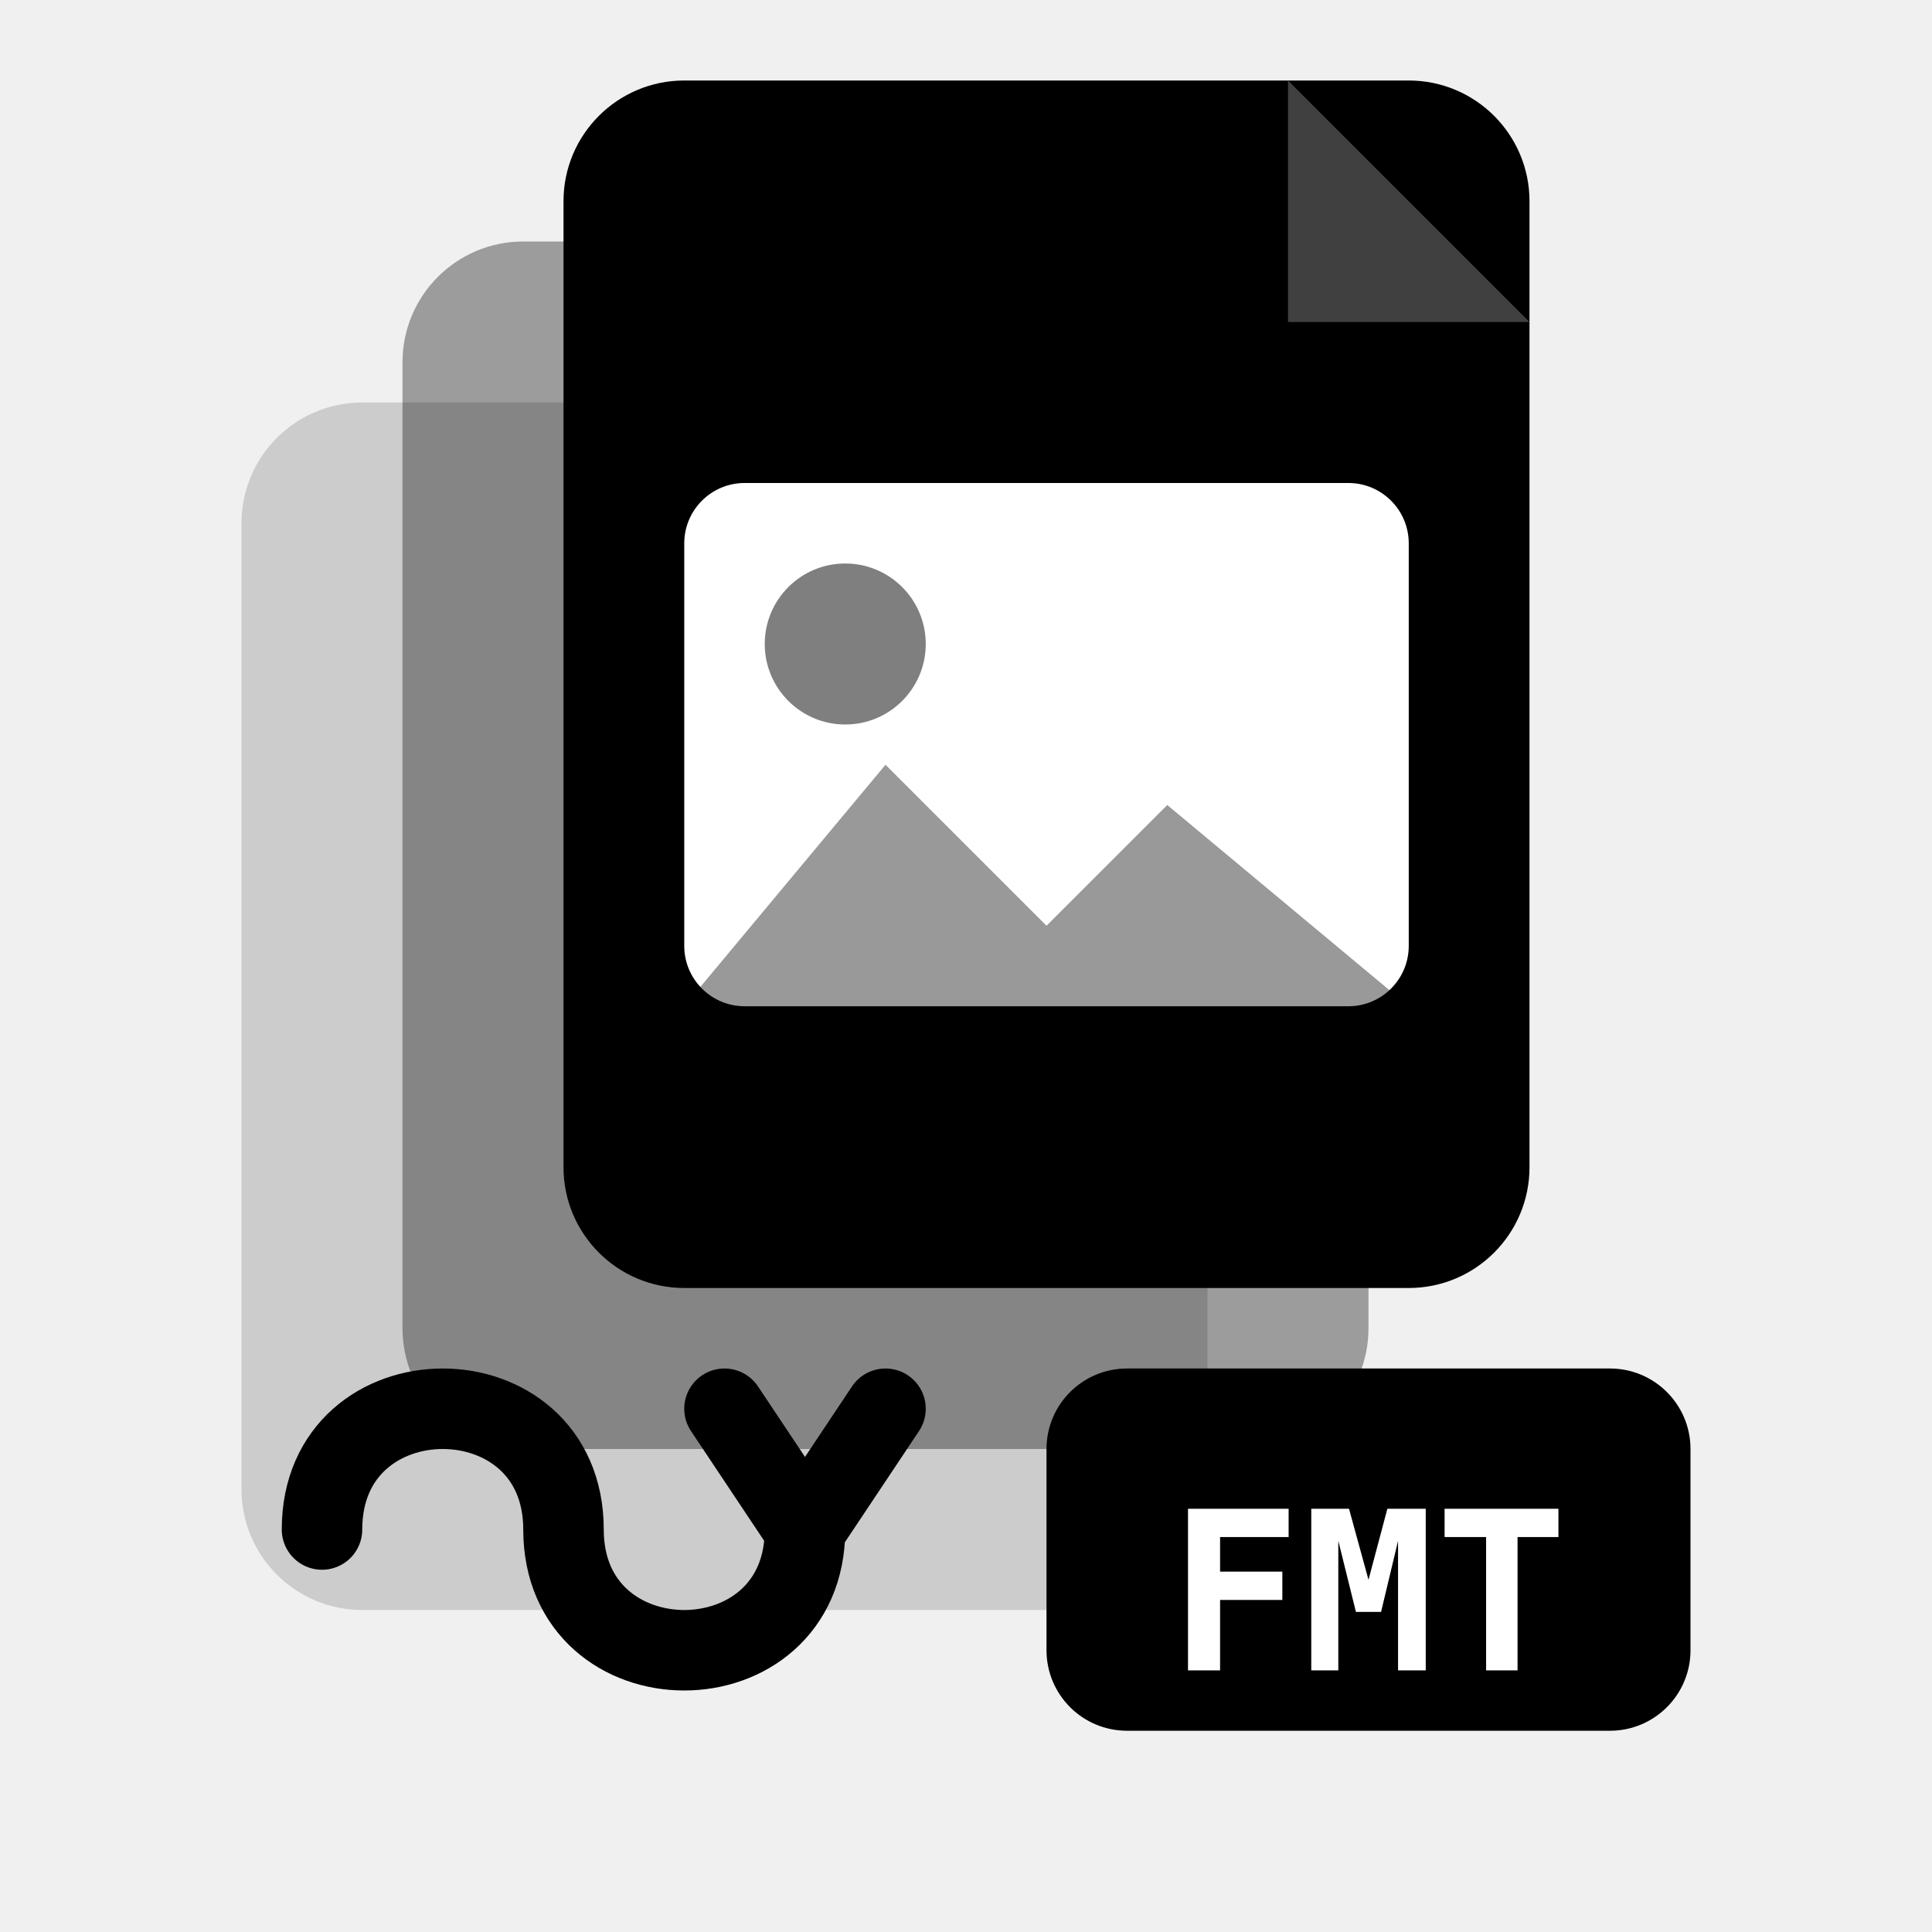
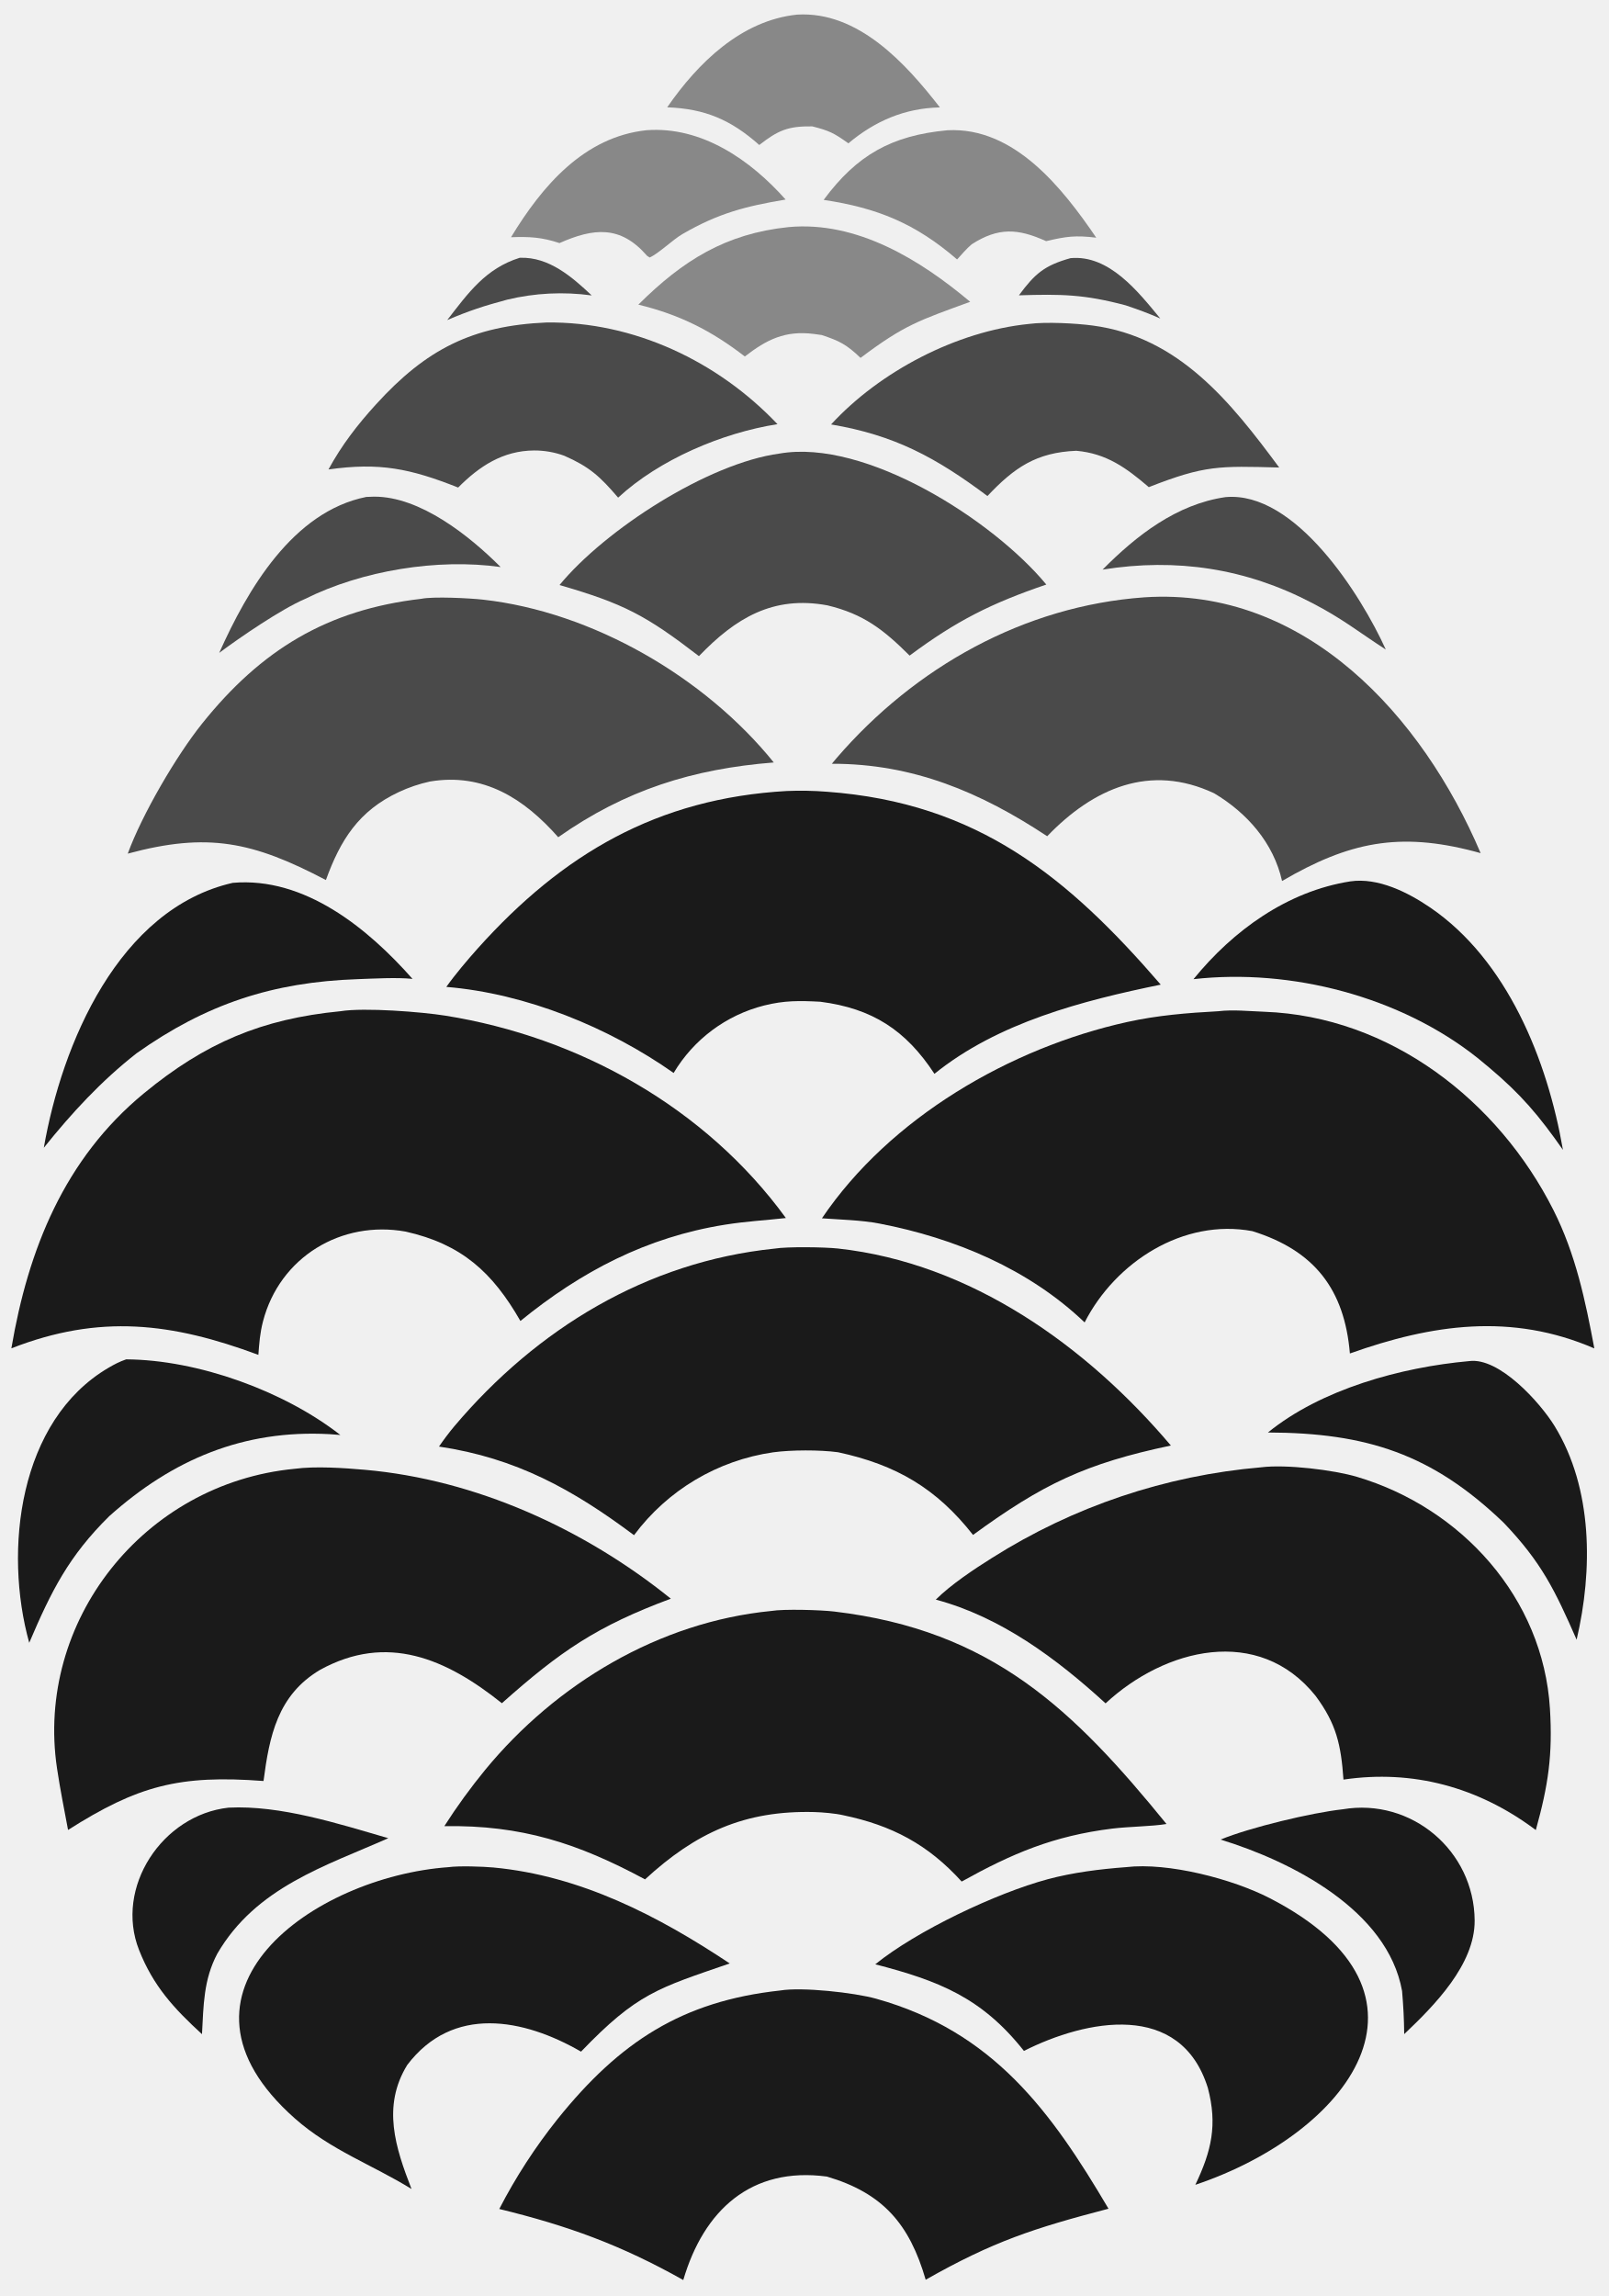
- <svg xmlns="http://www.w3.org/2000/svg" viewBox="0 0 48 48" fill="none">
-   <rect x="6" y="10" width="24" height="30" rx="3" fill="#000000" opacity="0.15" />
-   <rect x="10" y="6" width="24" height="30" rx="3" fill="#000000" opacity="0.35" />
-   <rect x="14" y="2" width="24" height="30" rx="3" fill="#000000" />
-   <path d="M32 2 L38 8 L32 8 Z" fill="#000000" />
-   <path d="M32 2 L38 8 H32 V2Z" fill="#ffffff" opacity="0.25" />
-   <rect x="17" y="12" width="18" height="13" rx="1.5" fill="#ffffff" />
-   <circle cx="21" cy="16" r="2" fill="#000000" opacity="0.5" />
-   <path d="M17 25 L22 19 L26 23 L29 20 L35 25Z" fill="#000000" opacity="0.4" />
-   <path d="M8 38 C8 34 14 34 14 38 C14 42 20 42 20 38" stroke="#000000" stroke-width="2" stroke-linecap="round" fill="none" />
-   <polyline points="18,35 20,38 22,35" stroke="#000000" stroke-width="2" stroke-linecap="round" stroke-linejoin="round" fill="none" />
-   <rect x="26" y="34" width="16" height="9" rx="2" fill="#000000" />
-   <text x="34" y="41.5" font-family="monospace" font-size="5.5" font-weight="700" fill="white" text-anchor="middle">FMT</text>
+ <svg xmlns="http://www.w3.org/2000/svg" viewBox="255 145 515 735">
+   <path fill="#1a1a1a" d="M363.996 468.712C371.748 467.475 390.054 468.936 397.544 470.13C440.411 476.964 480.87 499.577 506.584 534.918C499.741 535.686 494.056 535.942 487.071 537.054C462.006 541.046 441.085 552.001 421.599 567.87C412.652 552.263 402.758 543.277 384.877 539.264C364.3 535.533 344.547 547.398 339.191 568.007C338.23 571.705 337.994 574.911 337.71 578.722C310.033 568.429 286.929 565.576 258.639 576.632C264.02 544.935 275.633 515.935 301.097 494.973C320.72 478.82 338.827 471.163 363.996 468.712Z" />
+   <path fill="#1a1a1a" d="M645.022 468.717C649.65 468.146 655.13 468.719 659.744 468.886C699.954 470.351 734.592 497.254 752.312 532.396C759.409 546.472 762.527 561.324 765.391 576.656C738.865 565.186 713.424 568.92 687.141 578.276C685.407 557.737 675.763 545.288 655.908 539.114C633.832 534.992 612.09 548.993 602.221 568.332C584.313 551.239 560.73 541.347 536.493 536.684C530.79 535.587 524.019 535.432 518.123 535.007C539.876 502.834 578.363 480.449 615.844 472.167C625.54 470.025 635.136 469.247 645.022 468.717Z" />
+   <path fill="#1a1a1a" d="M502.911 544.712C507.062 544.031 519.041 544.215 523.271 544.679C565.932 549.355 602.975 576.029 629.831 607.744C602.541 613.495 588.805 620.078 566.5 636.362C554.777 621.462 541.965 613.926 523.292 609.895C517.43 609.102 508.339 609.125 502.497 609.919C484.715 612.483 468.69 622.029 457.968 636.444C438.416 621.836 420.255 611.747 395.537 608.079C396.896 606.062 398.948 603.345 400.505 601.505C426.842 570.386 462.038 548.916 502.911 544.712Z" />
+   <path fill="#1a1a1a" d="M506.908 398.214C511.188 398.038 515.474 398.119 519.744 398.456C568.01 401.996 596.862 425.782 626.588 460.201C601.486 465.36 574.547 472.292 554.143 488.753C544.974 474.749 534.221 467.81 517.619 465.678C510.993 465.328 506.122 465.246 499.592 466.888C487.463 469.963 477.053 477.73 470.65 488.481C449.911 473.876 423.352 463.021 397.879 460.93C400.648 457.019 404.718 452.206 407.939 448.614C435.044 418.386 465.405 400.555 506.908 398.214Z" />
+   <path fill="#1a1a1a" d="M501.87 660.707C505.965 660.024 517.734 660.375 522.027 660.883C572.584 666.873 598.685 692.365 628.427 728.899C623.777 729.684 616.344 729.719 611.049 730.376C592.234 732.714 579.065 738.321 562.857 747.325C552.056 735.405 540.459 729.323 524.914 726.088C522.462 725.514 518.258 725.145 515.716 725.078C493.351 724.492 477.724 731.703 461.492 746.628C439.914 735.024 421.911 729.197 397.243 729.592C401.239 723.339 405.601 717.328 410.305 711.588C433.015 683.994 465.964 664.237 501.87 660.707Z" />
+   <path fill="#1a1a1a" d="M349.27 615.2C355.977 614.301 365.124 614.925 371.789 615.512C407.386 618.647 442.078 634.462 469.752 656.772C446.06 665.593 434.511 673.48 415.669 690.236C397.842 675.979 378.912 667.74 357.45 679.564C343.867 687.634 341.241 700.753 339.36 715.137C312.407 713.092 299.076 716.656 276.786 730.805C275.505 723.897 274.306 718.139 273.254 711.093C266.228 664.052 300.962 619.87 349.27 615.2Z" />
+   <path fill="#1a1a1a" d="M658.769 614.713C666.722 613.709 681.972 615.562 689.413 617.773C722.821 627.698 748.994 656.47 751.18 691.963C752.087 706.7 750.668 716.435 746.656 730.84L746.096 730.422C728.154 717.147 707.35 711.398 685.083 714.688C684.296 703.49 682.821 696.883 676.15 687.873C657.871 665.095 627.87 672.692 608.929 690.28C593.212 675.921 575.387 662.634 554.577 657.073C559.384 652.28 566.826 647.328 572.641 643.683C598.612 627.259 628.152 617.323 658.769 614.713Z" />
+   <path fill="#1a1a1a" d="M504.767 782.2C511.746 781.044 528.432 782.859 535.498 784.837C572.991 795.336 591.505 820.92 609.866 852.058C585.97 858.307 572.981 862.512 551.34 874.794C546.165 856.986 537.676 847.065 519.715 841.765C495.391 838.525 480.296 852.591 473.735 874.887C453.781 863.671 436.847 857.512 414.833 852.142C420.1 841.935 426.366 832.275 433.537 823.303C453.369 798.672 473.322 785.623 504.767 782.2Z" />
+   <path fill="#4a4a4a" d="M389.822 336.697C393.756 335.88 405.431 336.495 409.611 336.96C444.649 340.861 480.62 361.73 502.711 389.082C476.759 391.138 455.232 397.868 433.704 413.008C422.762 400.61 409.769 392.317 392.622 395.182C389.193 395.931 385.859 397.061 382.681 398.55C369.827 404.564 363.983 413.886 359.329 426.721C335.903 414.407 321.466 411.361 295.898 418.266C300.494 405.689 311.457 386.935 319.681 376.662C338.634 352.989 359.762 340.178 389.822 336.697Z" />
+   <path fill="#4a4a4a" d="M621.364 336.216C672.947 332.817 710.402 374.356 728.998 418.108C728.344 417.925 727.689 417.748 727.033 417.575C702.899 411.227 686.781 414.561 665.427 427.025C662.673 414.806 654.238 405.244 643.7 398.956C623.151 389.283 604.973 397.374 590.237 412.696C568.936 398.619 547.296 389.443 521.292 389.497C521.808 388.864 522.332 388.239 522.865 387.621C547.898 358.605 582.827 338.95 621.364 336.216Z" />
+   <path fill="#1a1a1a" d="M615.492 742.713C628.952 741.121 649.596 746.511 661.486 752.644C720.931 783.306 686.424 828.04 637.664 844.405C642.848 833.525 644.788 825.22 641.665 813.373C632.935 785.424 602.763 791.47 582.793 801.542C569.253 784.417 555.464 779.074 535.205 773.814C548.451 763.071 573.963 751.01 590.377 746.593C598.464 744.416 607.168 743.34 615.492 742.713Z" />
+   <path fill="#1a1a1a" d="M398.63 742.715C401.87 742.255 409.638 742.514 412.989 742.829C440.882 745.452 465.721 758.314 488.611 773.541C465.652 781.466 459.022 783.03 441.006 801.774C422.549 791.108 399.949 786.818 385.365 806.046C377.238 819.285 381.602 832.52 386.738 845.746C374.1 837.934 360.9 833.346 349.366 823.138C303.625 782.657 355.307 745.797 398.63 742.715Z" />
+   <path fill="#4a4a4a" d="M504.629 290.181C532.098 285.444 572.905 311.497 589.958 332.125C572.359 338.111 561.124 343.755 546.196 354.872C537.819 346.533 531.475 341.565 519.87 338.785C502.429 335.57 490.421 342.907 478.751 355.042C461.769 341.98 454.713 338.246 434.117 332.285C448.671 314.599 481.616 293.261 504.629 290.181Z" />
+   <path fill="#4a4a4a" d="M429.979 248.232C457.899 247.906 484.782 260.637 503.899 280.784C486.205 283.559 466.081 292.092 452.883 304.304C447.09 297.535 443.734 294.441 435.615 290.884C432.527 289.763 429.265 289.194 425.979 289.203C415.957 289.275 408.434 294.263 401.665 301.075C386.22 294.949 376.479 292.991 360.15 295.285C364.424 287.434 369.457 280.938 375.407 274.406C391.415 256.83 406.162 249.262 429.979 248.232Z" />
+   <path fill="#4a4a4a" d="M584.361 248.704C589.789 247.98 599.385 248.488 604.819 249.211C632.42 252.884 648.931 273.609 664.513 294.663C645.265 294.155 640.721 293.899 622.765 300.946C615.522 294.744 609.23 290.165 599.547 289.303C586.742 289.839 579.727 294.663 571.107 303.787C554.621 291.449 541.397 284.301 521.052 280.873C536.696 263.874 561.215 251.045 584.361 248.704Z" />
+   <path fill="#1a1a1a" d="M329.513 427.618C352.534 425.615 372.759 442.184 387.06 458.364C382.079 457.839 374.649 458.272 369.507 458.448C342.228 459.382 320.959 466.424 298.72 482.177C287.38 491.068 278.004 501.23 269.028 512.422C274.794 479.216 292.969 435.938 329.513 427.618Z" />
+   <path fill="#1a1a1a" d="M687.269 427.149C696.168 425.852 705.702 430.647 712.843 435.515C737.52 452.338 750.399 484.387 755.343 513.102C747.679 502.143 741.983 495.38 731.668 486.699C730.469 485.674 729.254 484.669 728.023 483.683C703.365 464.055 668.334 454.919 637.07 458.455C649.762 442.857 667.085 430.321 687.269 427.149Z" />
+   <path fill="#1a1a1a" d="M295.389 580.158C318.467 580.316 345.922 590.299 363.959 604.369C362.812 604.256 361.663 604.167 360.512 604.104C332.922 602.605 310.277 612.212 289.99 630.346C277.027 643.125 271.43 654.29 264.359 670.894C256.113 641.329 260.987 599.719 289.717 582.866C291.687 581.71 293.219 580.917 295.389 580.158Z" />
+   <path fill="#1a1a1a" d="M725.321 580.72C734.952 579.417 748.045 593.993 752.645 601.472C764.956 621.486 764.931 647.702 759.723 669.902C752.759 654.028 748.498 645.145 736.347 632.436C713.415 610.425 692.46 603.678 660.909 603.571C677.981 589.684 703.525 582.676 725.321 580.72Z" />
+   <path fill="#888888" d="M507.455 217.697C529.33 215.678 549.559 228.149 565.583 241.615C549.205 247.614 544.694 248.888 530.488 259.567C525.99 255.263 523.708 254.119 518.047 252.249C517.217 252.125 516.385 252.01 515.553 251.904C506.264 250.733 500.426 253.731 493.44 259.12C482.726 250.824 472.46 245.694 459.35 242.522C473.629 228.335 487.303 219.791 507.455 217.697Z" />
+   <path fill="#1a1a1a" d="M328.174 723.668C344.838 722.833 363.327 728.812 379.307 733.449C359.127 742.382 336.927 749.162 324.548 770.443C320.141 778.828 320.172 786.894 319.661 796.181C310.655 787.926 304.08 780.8 299.52 769.25C291.618 749.234 306.917 726.002 328.174 723.668Z" />
+   <path fill="#1a1a1a" d="M684.836 724.196C706.855 720.452 726.93 737.478 727.08 759.799C727.174 773.861 714.17 787.031 704.527 796.163C704.473 791.215 704.262 787.3 703.847 782.366C699.206 756.445 668.421 740.841 645.746 733.89C655.079 730.03 674.854 725.282 684.836 724.196Z" />
+   <path fill="#888888" d="M510.154 149.682C529.749 148.488 544.995 165.356 555.891 179.384C544.65 179.62 535.1 183.744 526.589 190.883C521.98 187.585 520.514 186.849 515.038 185.456C507.203 185.341 504.053 186.759 498.061 191.414C489.009 183.365 480.68 179.794 468.589 179.356C478.397 165.153 492.284 151.539 510.154 149.682Z" />
+   <path fill="#888888" d="M461.988 186.683C479.728 185.368 495.34 196.308 506.499 208.88C493.71 211.026 484.952 213.257 473.425 219.961C470.403 221.719 465.761 226.225 462.972 227.428L462.138 226.882C453.598 217.006 444.955 218.017 434.111 222.816C428.399 220.921 424.488 220.728 418.592 220.942C428.512 204.595 441.913 188.814 461.988 186.683Z" />
+   <path fill="#888888" d="M558.323 186.699C579.705 185.575 595.127 205.204 605.941 221.086C599.277 220.28 596.353 220.674 589.894 222.197C580.852 218.111 574.62 217.72 566.055 223.207C564.369 224.66 562.894 226.402 561.393 228.056C548.005 216.491 535.8 211.561 518.679 208.986C529.286 194.642 540.399 188.363 558.323 186.699Z" />
+   <path fill="#4a4a4a" d="M372.262 304.08C373.07 304.025 373.88 303.995 374.689 303.992C389.51 303.874 405.405 316.639 415.264 326.522C395.08 323.683 370.921 327.631 352.662 336.729C345.128 339.936 331.824 349.029 325.178 354C334.184 333.855 348.667 308.813 372.262 304.08Z" />
+   <path fill="#4a4a4a" d="M647.296 304.141C669.71 302.071 690.776 335.57 698.634 352.935C689.755 347.193 684.924 343.163 675.077 338.043C653.896 326.949 631.622 323.548 607.977 327.345C618.797 316.416 631.633 306.416 647.296 304.141Z" />
+   <path fill="#4a4a4a" d="M597.718 227.636C610.079 226.502 619.353 238.359 626.448 246.969C622.503 245.222 619.482 244.145 615.379 242.75C602.093 239.21 594.732 239.118 581.183 239.538C586.292 232.634 589.297 229.994 597.718 227.636Z" />
+   <path fill="#4a4a4a" d="M421.375 227.522L421.536 227.516C430.763 227.227 438.118 233.635 444.427 239.574C435.412 238.337 426.246 238.792 417.399 240.918C410.314 242.795 404.885 244.565 398.167 247.465C404.928 238.727 410.474 230.938 421.375 227.522Z" />
</svg>
